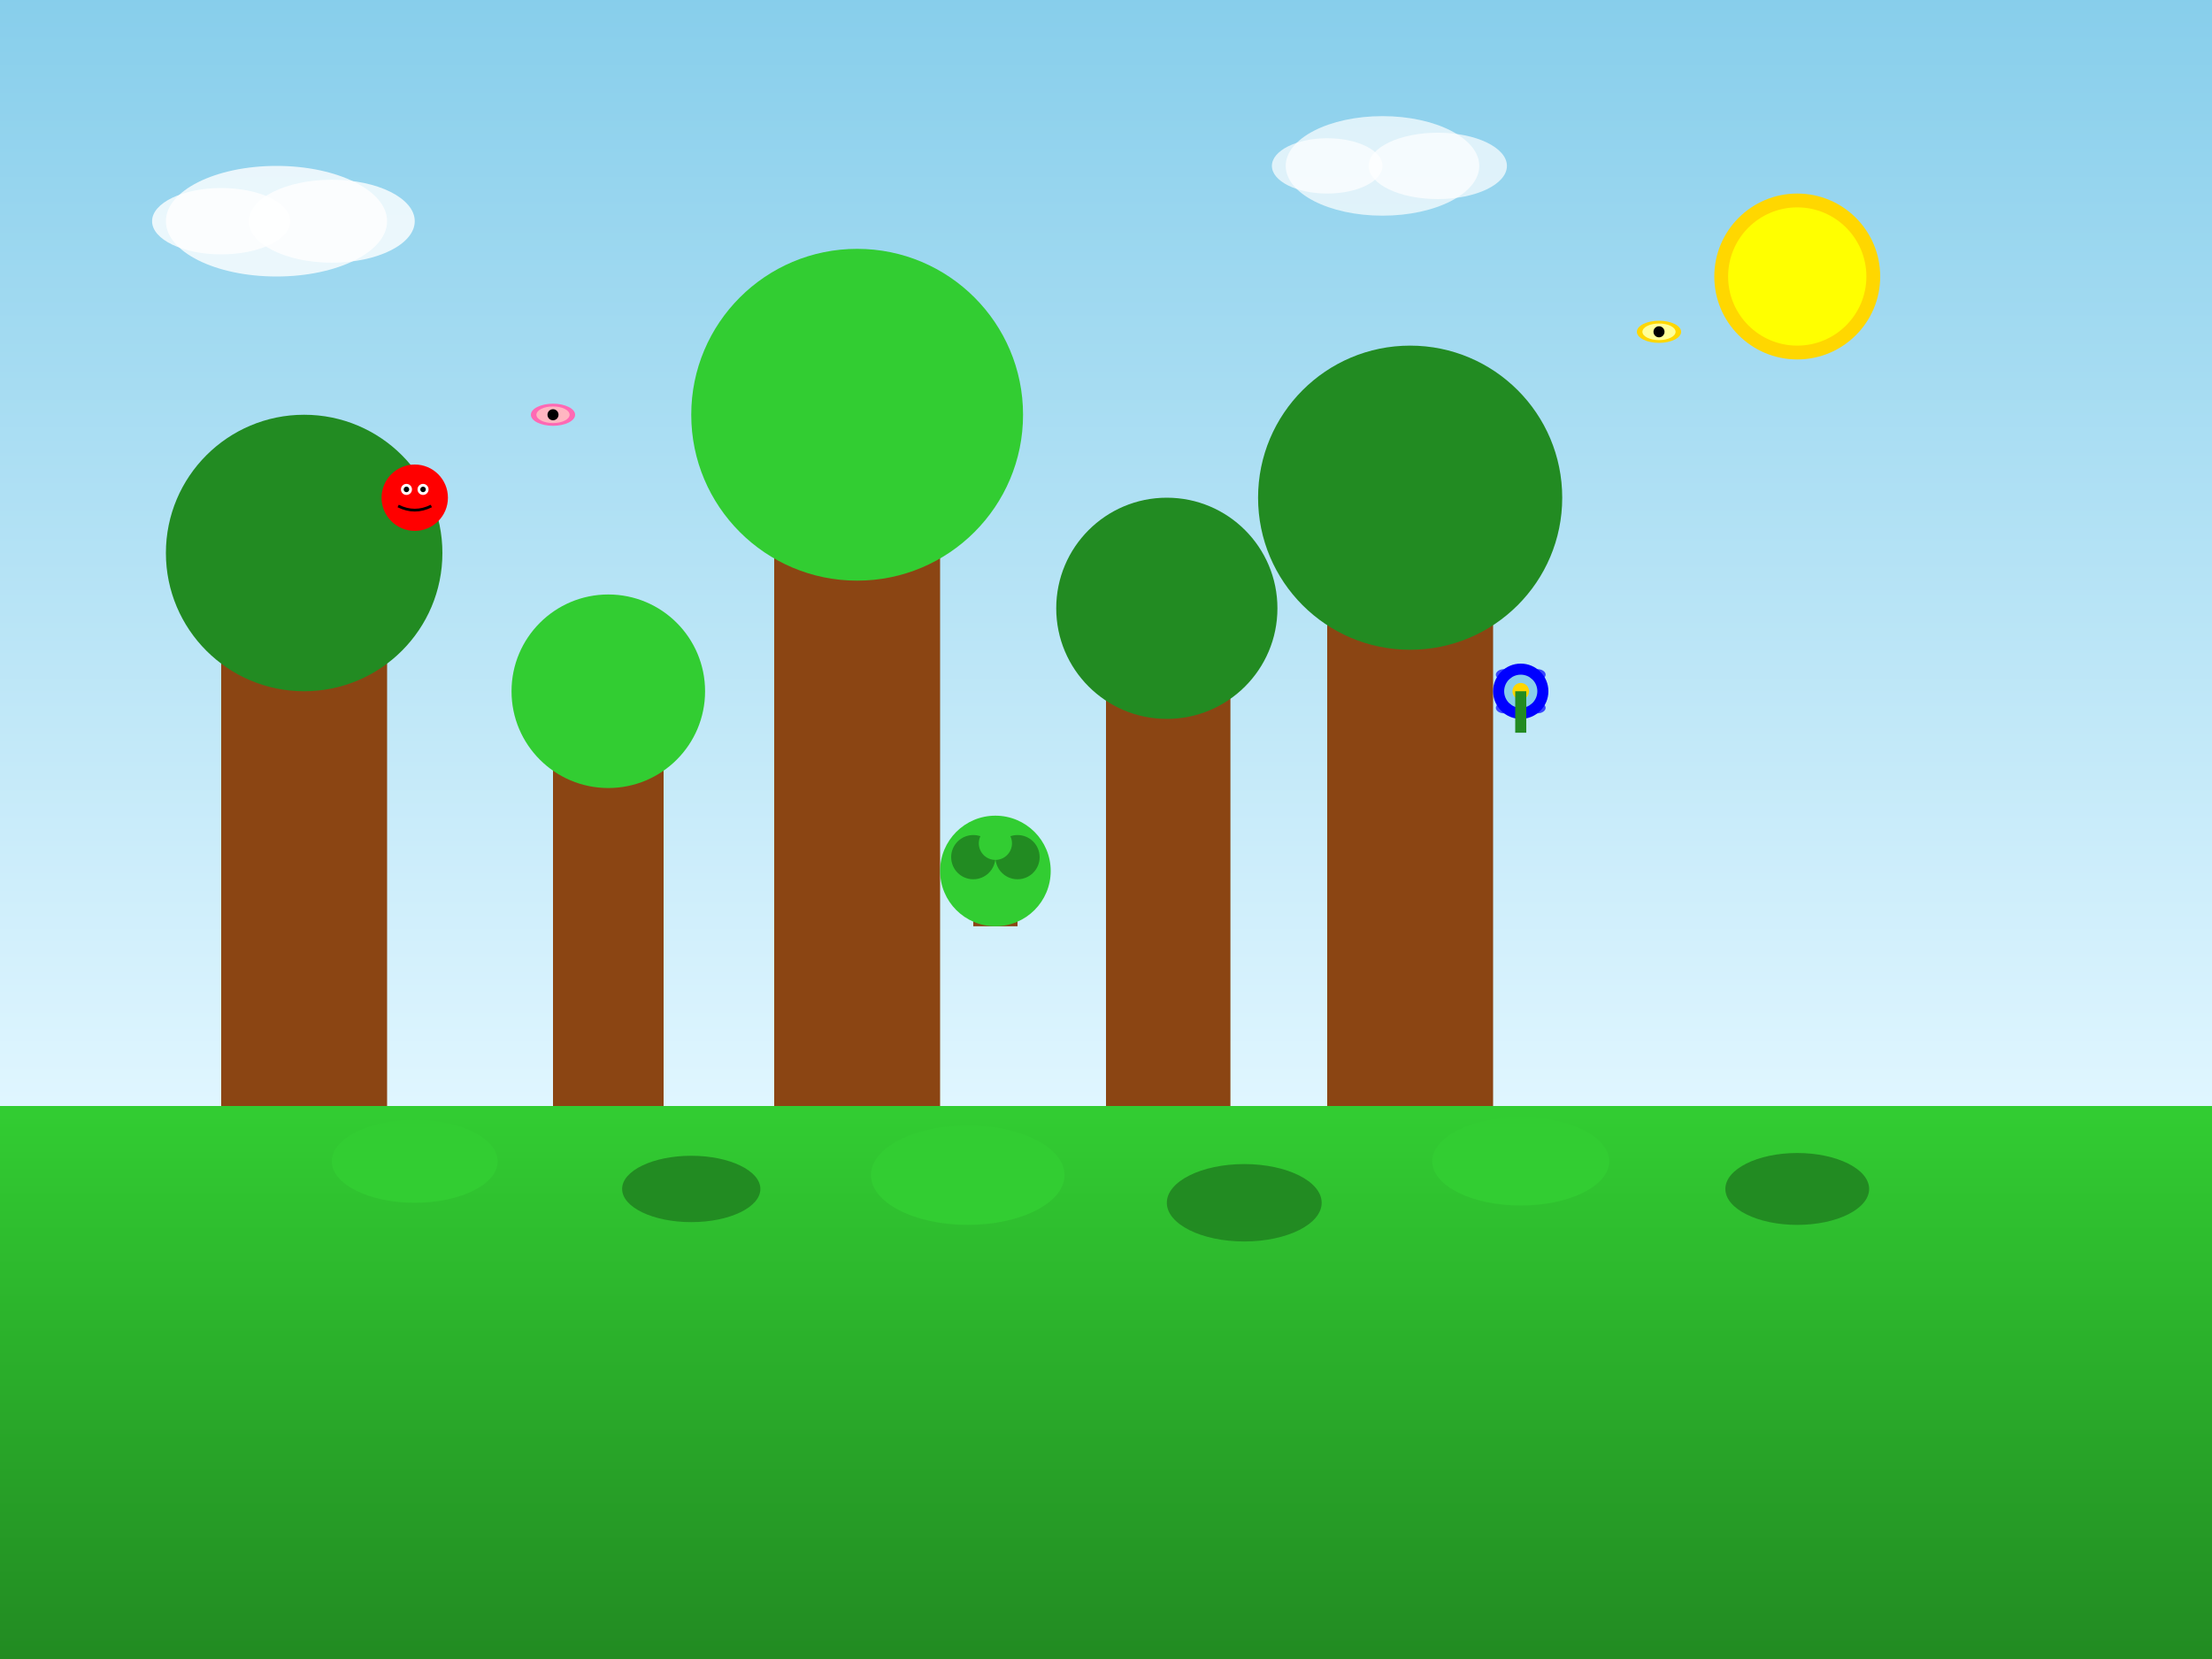
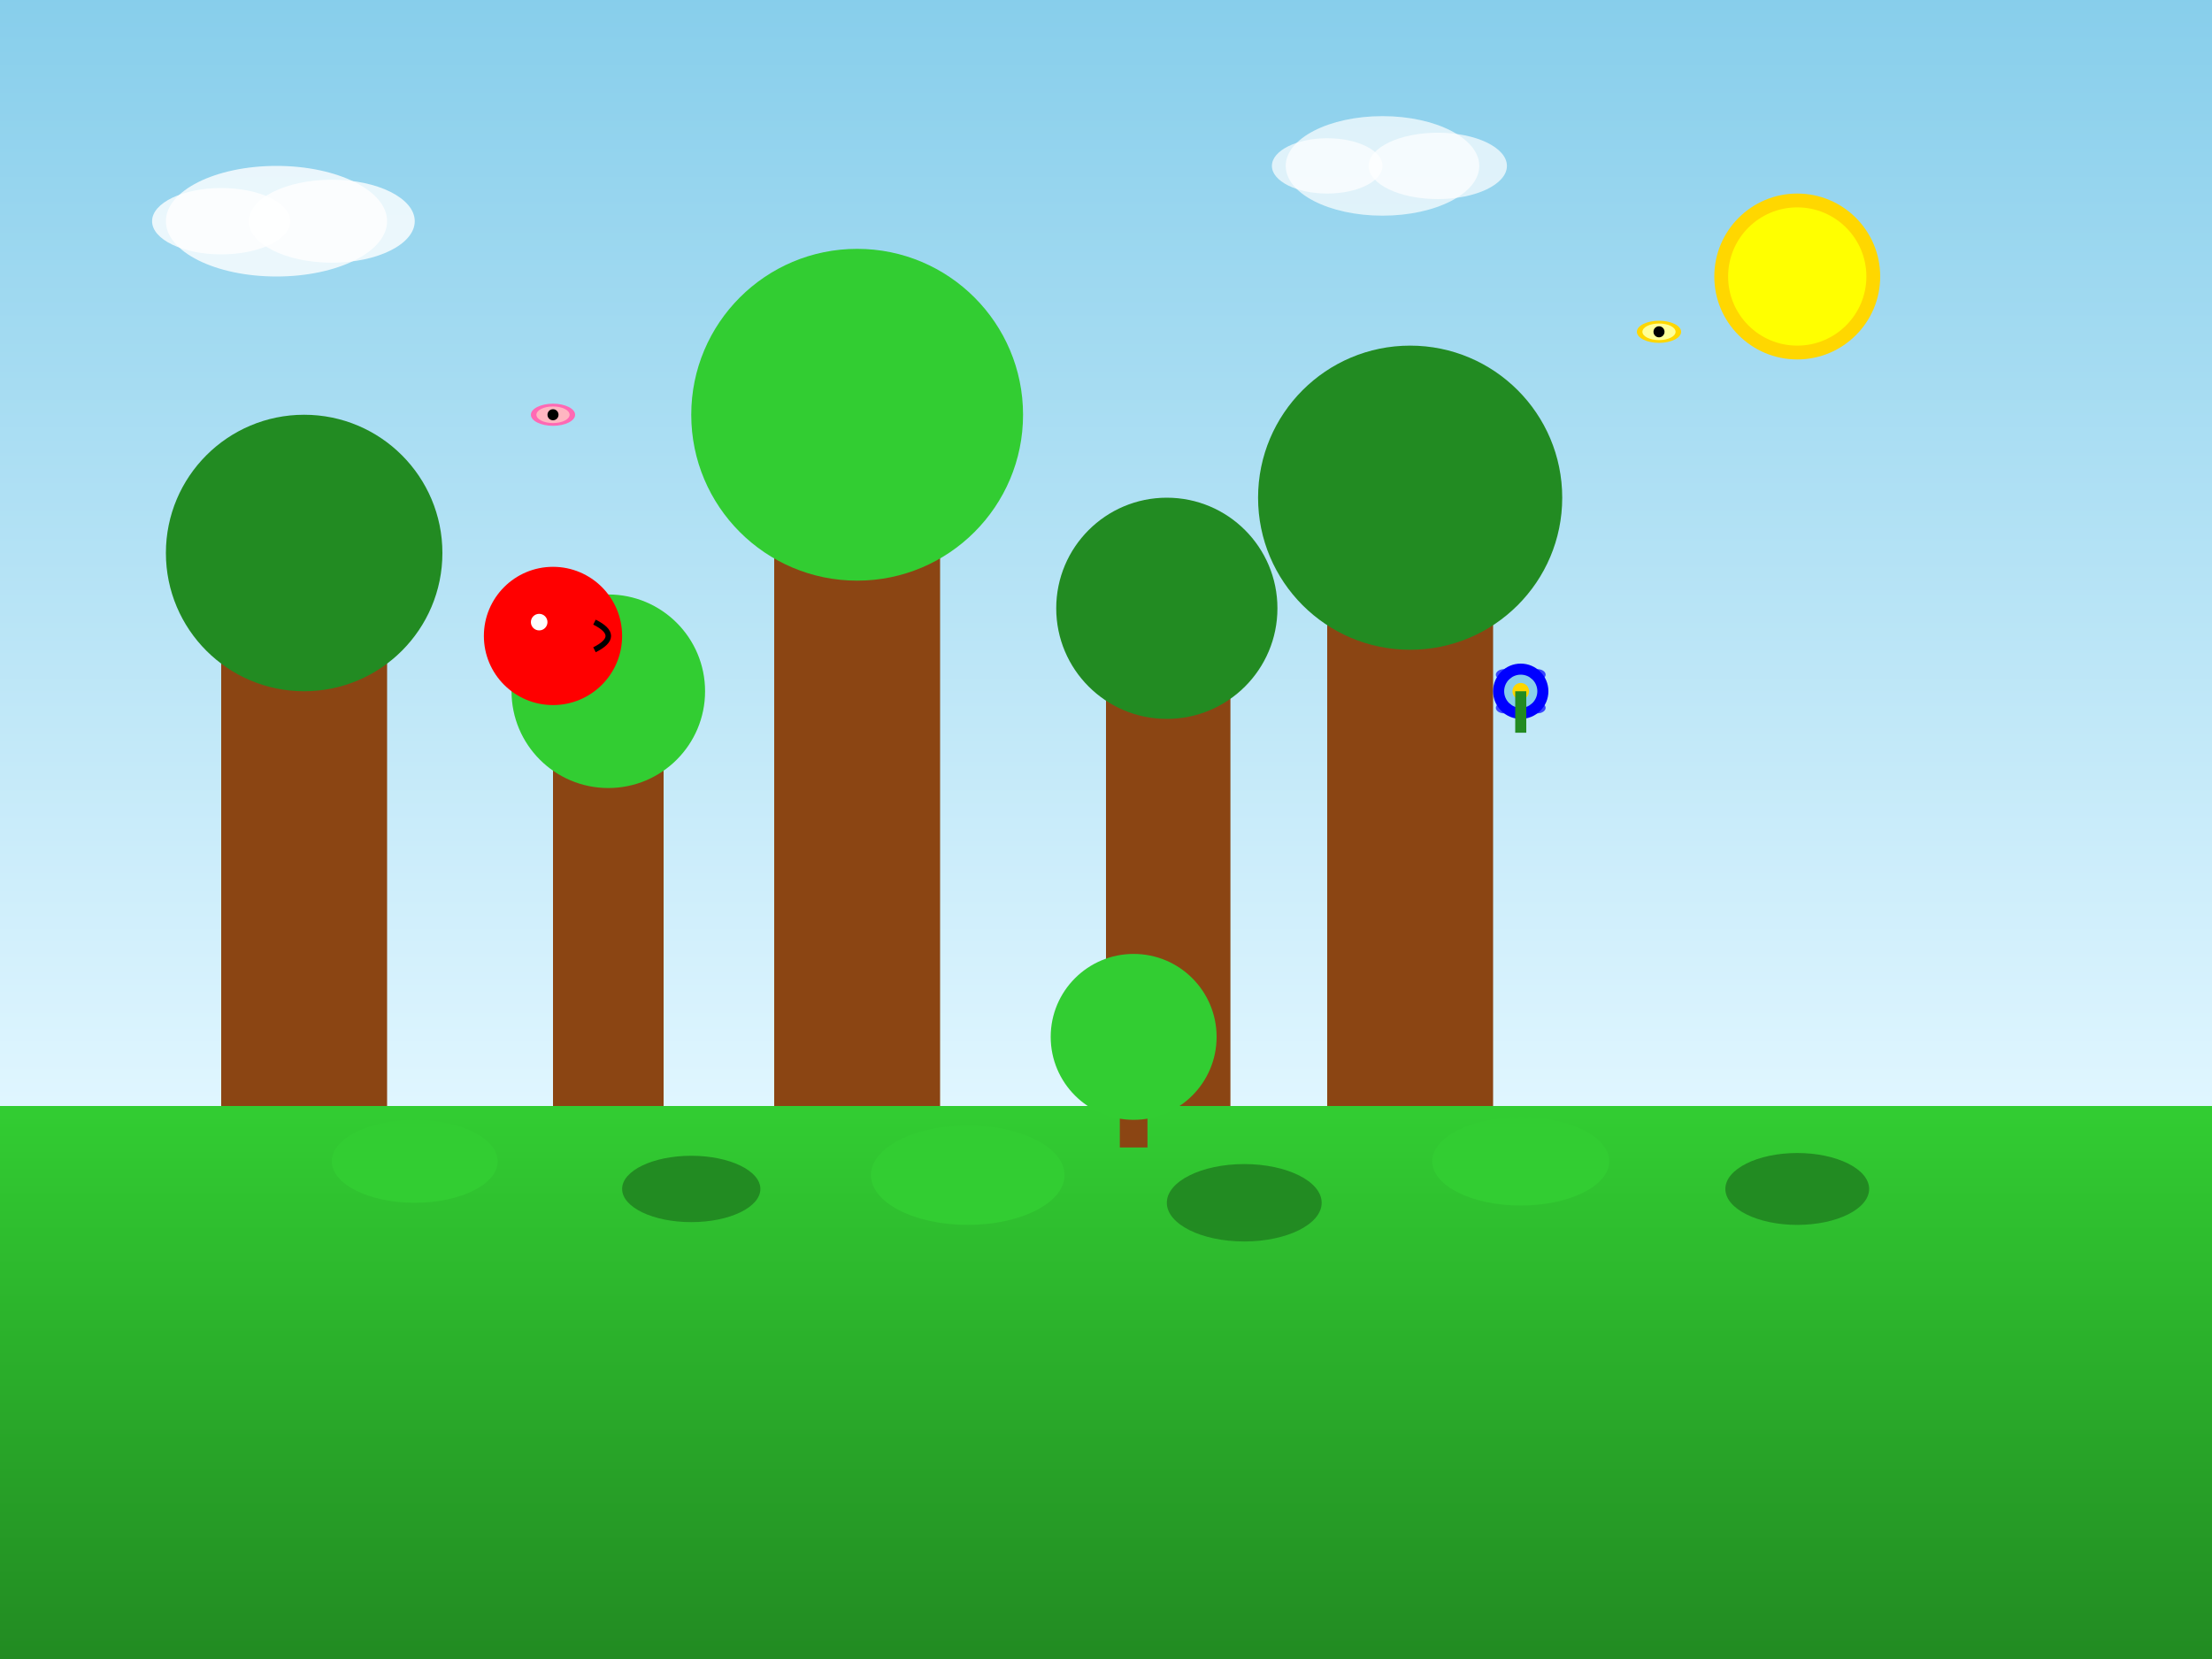
<svg xmlns="http://www.w3.org/2000/svg" width="800" height="600" viewBox="0 0 800 600" fill="none">
  <defs>
    <linearGradient id="skyGradient" x1="0%" y1="0%" x2="0%" y2="100%">
      <stop offset="0%" style="stop-color:#87CEEB;stop-opacity:1" />
      <stop offset="100%" style="stop-color:#E0F6FF;stop-opacity:1" />
    </linearGradient>
    <linearGradient id="groundGradient" x1="0%" y1="0%" x2="0%" y2="100%">
      <stop offset="0%" style="stop-color:#32CD32;stop-opacity:1" />
      <stop offset="100%" style="stop-color:#228B22;stop-opacity:1" />
    </linearGradient>
  </defs>
  <rect width="800" height="400" fill="url(#skyGradient)" />
  <rect x="0" y="400" width="800" height="200" fill="url(#groundGradient)" />
  <rect x="80" y="200" width="60" height="200" fill="#8B4513" />
  <circle cx="110" cy="200" r="50" fill="#228B22" />
  <rect x="280" y="150" width="60" height="250" fill="#8B4513" />
  <circle cx="310" cy="150" r="60" fill="#32CD32" />
  <rect x="480" y="180" width="60" height="220" fill="#8B4513" />
  <circle cx="510" cy="180" r="55" fill="#228B22" />
  <rect x="200" y="250" width="40" height="150" fill="#8B4513" />
  <circle cx="220" cy="250" r="35" fill="#32CD32" />
  <rect x="400" y="220" width="45" height="180" fill="#8B4513" />
  <circle cx="422" cy="220" r="40" fill="#228B22" />
  <ellipse cx="150" cy="420" rx="30" ry="15" fill="#32CD32" />
  <ellipse cx="250" cy="430" rx="25" ry="12" fill="#228B22" />
  <ellipse cx="350" cy="425" rx="35" ry="18" fill="#32CD32" />
  <ellipse cx="450" cy="435" rx="28" ry="14" fill="#228B22" />
  <ellipse cx="550" cy="420" rx="32" ry="16" fill="#32CD32" />
  <ellipse cx="650" cy="430" rx="26" ry="13" fill="#228B22" />
  <g transform="translate(150, 180)">
-     <circle cx="0" cy="0" r="12" fill="#FF0000" />
-     <path d="M-8 0 L-3 -5 L3 0 L-3 5 Z" fill="#FF0000" />
-     <circle cx="-3" cy="-3" r="2" fill="#FFF" />
-     <circle cx="3" cy="-3" r="2" fill="#FFF" />
-     <circle cx="-3" cy="-3" r="1" fill="#000" />
-     <circle cx="3" cy="-3" r="1" fill="#000" />
-     <path d="M-6 3 Q0 6 6 3" stroke="#000" stroke-width="1" fill="none" />
+     <circle cx="50" cy="50" r="25" fill="#FF0000" />
+     <path d="M35 50 L45 45 L55 50 L45 55 Z" fill="#FF0000" />
+     <circle cx="45" cy="45" r="3" fill="#FFFFFF" />
+     <path d="M65 45 Q75 50 65 55" stroke="#000000" stroke-width="2" fill="none" />
  </g>
  <g transform="translate(360, 315)">
-     <rect x="-8" y="0" width="16" height="20" fill="#8B4513" />
-     <circle cx="0" cy="0" r="20" fill="#32CD32" />
-     <circle cx="-8" cy="-5" r="8" fill="#228B22" />
-     <circle cx="8" cy="-5" r="8" fill="#228B22" />
-     <circle cx="0" cy="-10" r="6" fill="#32CD32" />
+     <rect x="45" y="60" width="10" height="40" fill="#8B4513" />
+     <circle cx="50" cy="60" r="30" fill="#32CD32" />
  </g>
  <g transform="translate(550, 250)">
    <circle cx="0" cy="0" r="10" fill="#0000FF" />
    <circle cx="0" cy="0" r="6" fill="#87CEEB" />
    <circle cx="0" cy="0" r="3" fill="#FFD700" />
    <rect x="-2" y="0" width="4" height="15" fill="#228B22" />
    <ellipse cx="-6" cy="-6" rx="3" ry="2" fill="#0000FF" opacity="0.7" />
    <ellipse cx="6" cy="-6" rx="3" ry="2" fill="#0000FF" opacity="0.7" />
    <ellipse cx="-6" cy="6" rx="3" ry="2" fill="#0000FF" opacity="0.7" />
    <ellipse cx="6" cy="6" rx="3" ry="2" fill="#0000FF" opacity="0.7" />
  </g>
  <g transform="translate(200, 150)">
    <ellipse cx="0" cy="0" rx="8" ry="4" fill="#FF69B4" />
    <ellipse cx="0" cy="0" rx="6" ry="3" fill="#FFB6C1" />
    <circle cx="0" cy="0" r="2" fill="#000" />
  </g>
  <g transform="translate(600, 120)">
    <ellipse cx="0" cy="0" rx="8" ry="4" fill="#FFD700" />
    <ellipse cx="0" cy="0" rx="6" ry="3" fill="#FFFF99" />
    <circle cx="0" cy="0" r="2" fill="#000" />
  </g>
  <ellipse cx="100" cy="80" rx="40" ry="20" fill="white" opacity="0.8" />
  <ellipse cx="120" cy="80" rx="30" ry="15" fill="white" opacity="0.8" />
  <ellipse cx="80" cy="80" rx="25" ry="12" fill="white" opacity="0.8" />
  <ellipse cx="500" cy="60" rx="35" ry="18" fill="white" opacity="0.7" />
  <ellipse cx="520" cy="60" rx="25" ry="12" fill="white" opacity="0.7" />
  <ellipse cx="480" cy="60" rx="20" ry="10" fill="white" opacity="0.7" />
  <circle cx="650" cy="100" r="30" fill="#FFD700" />
  <circle cx="650" cy="100" r="25" fill="#FFFF00" />
</svg>
